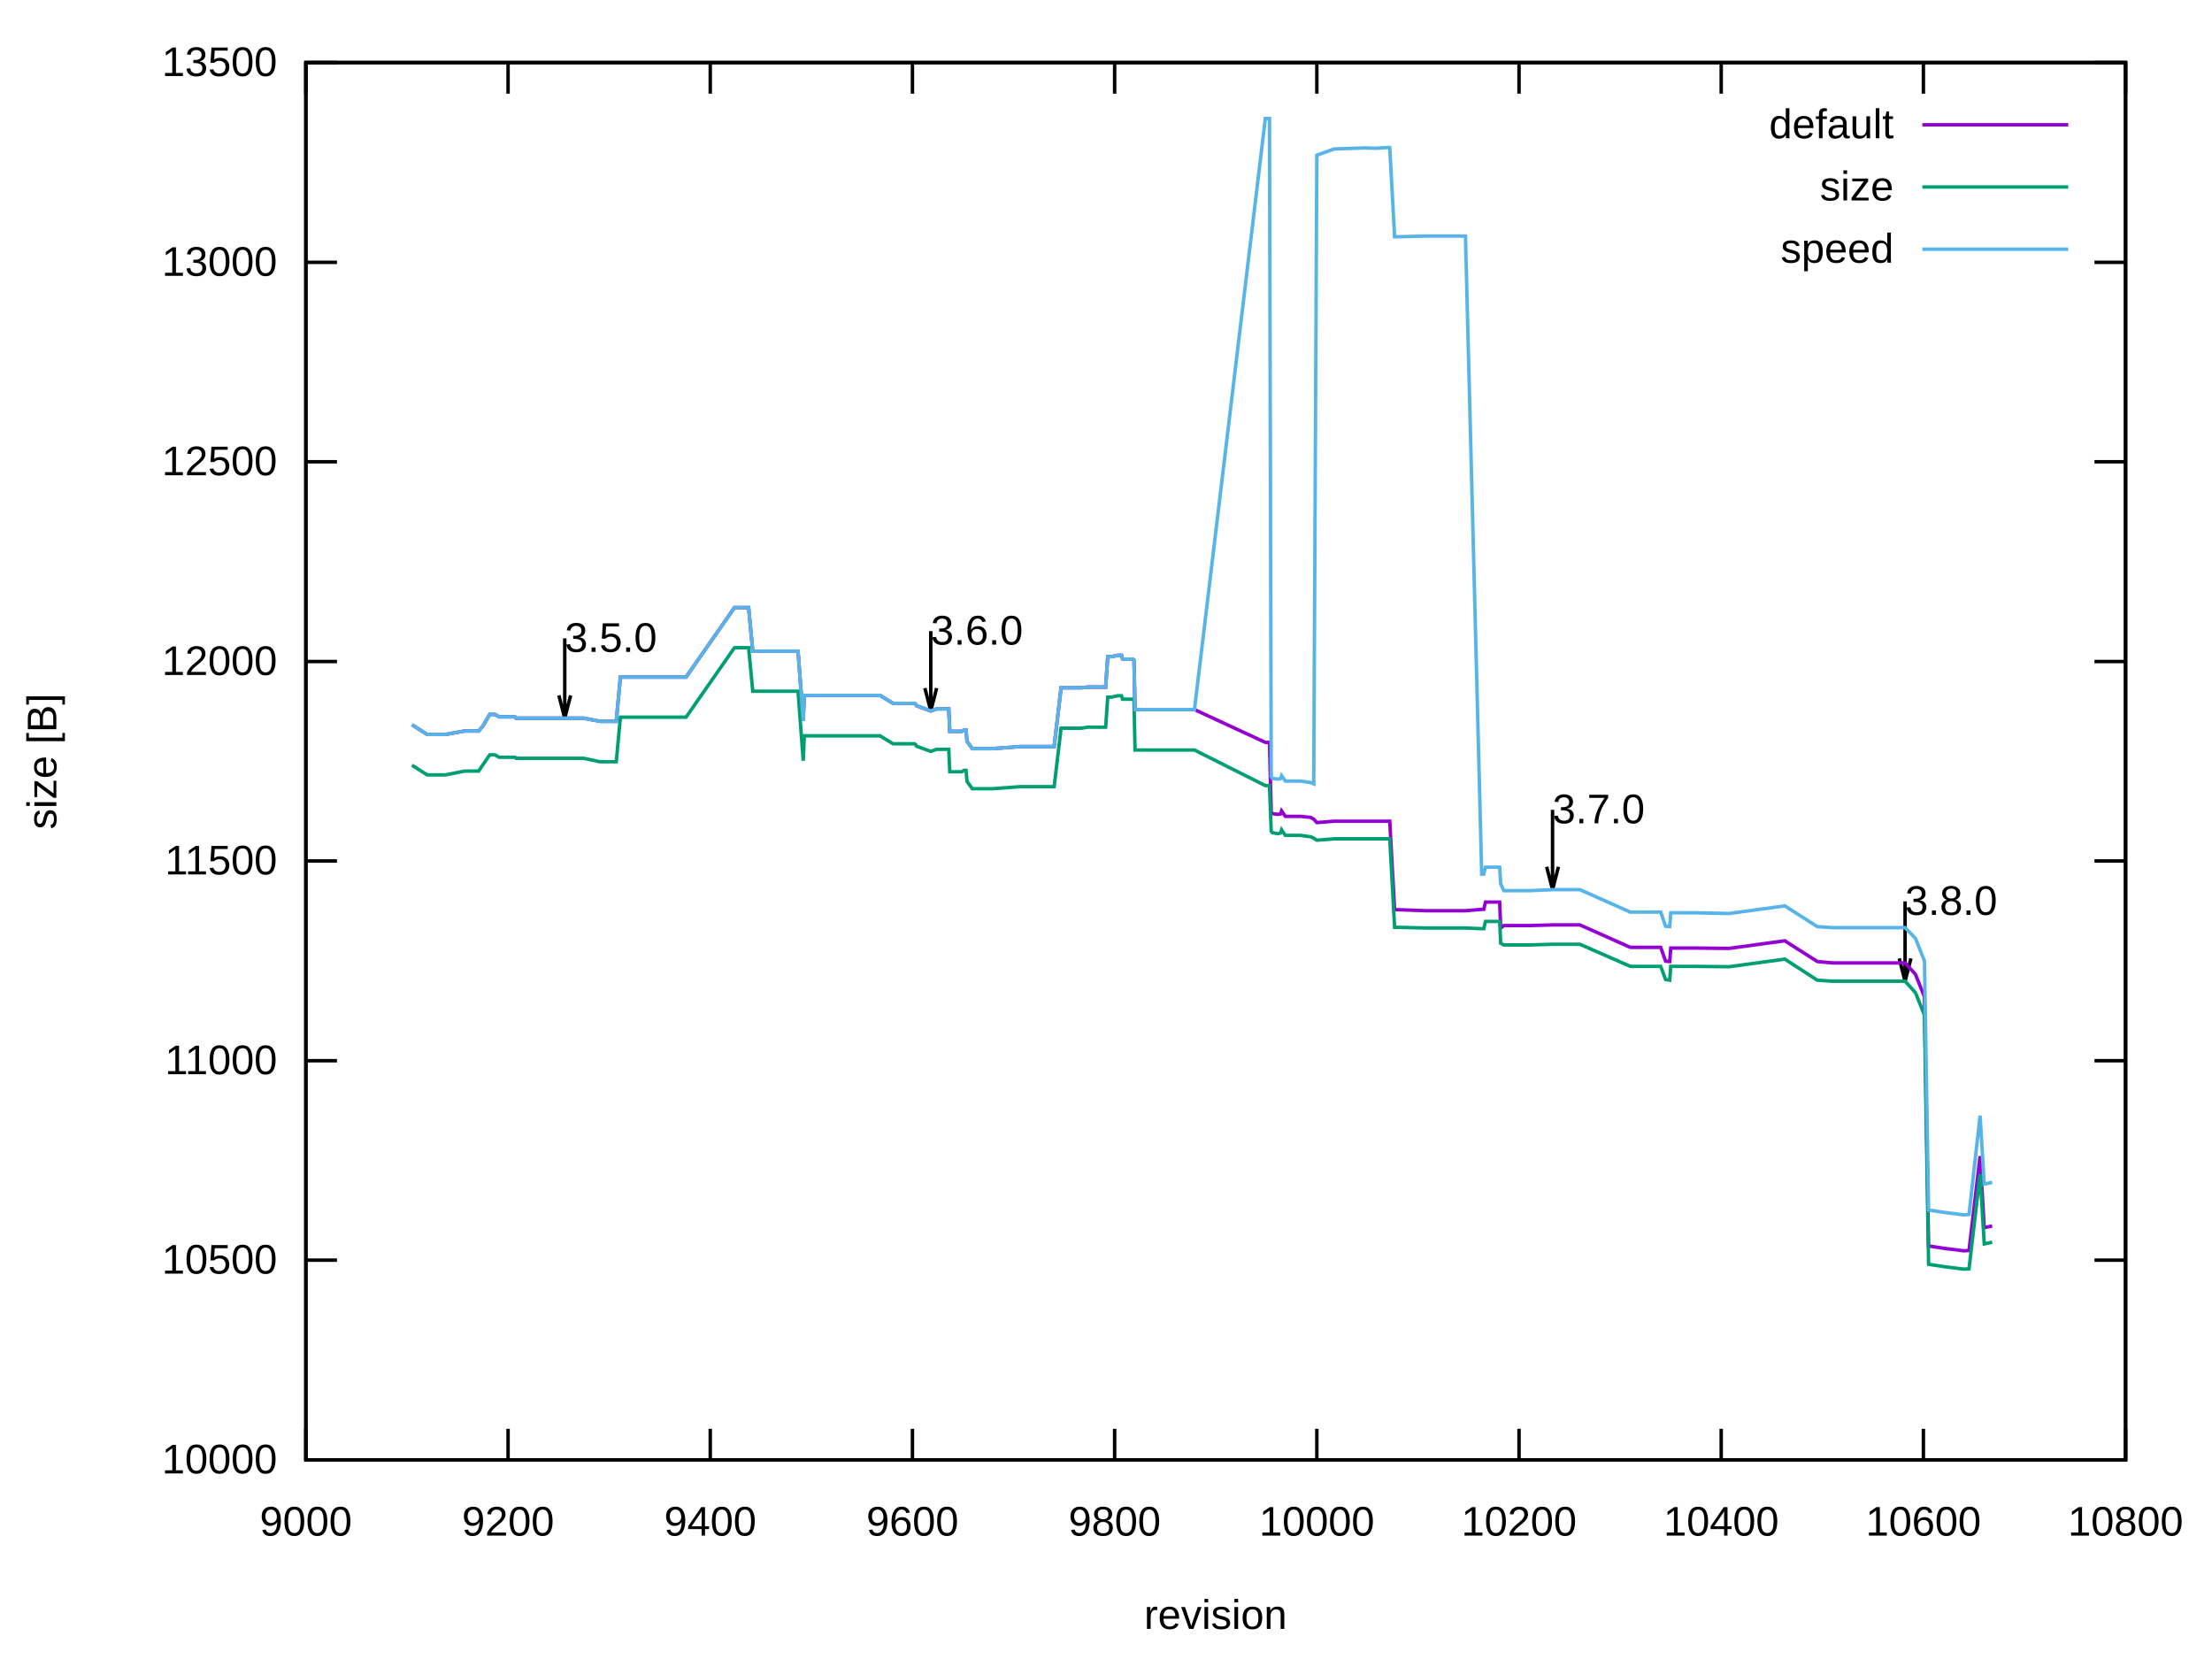
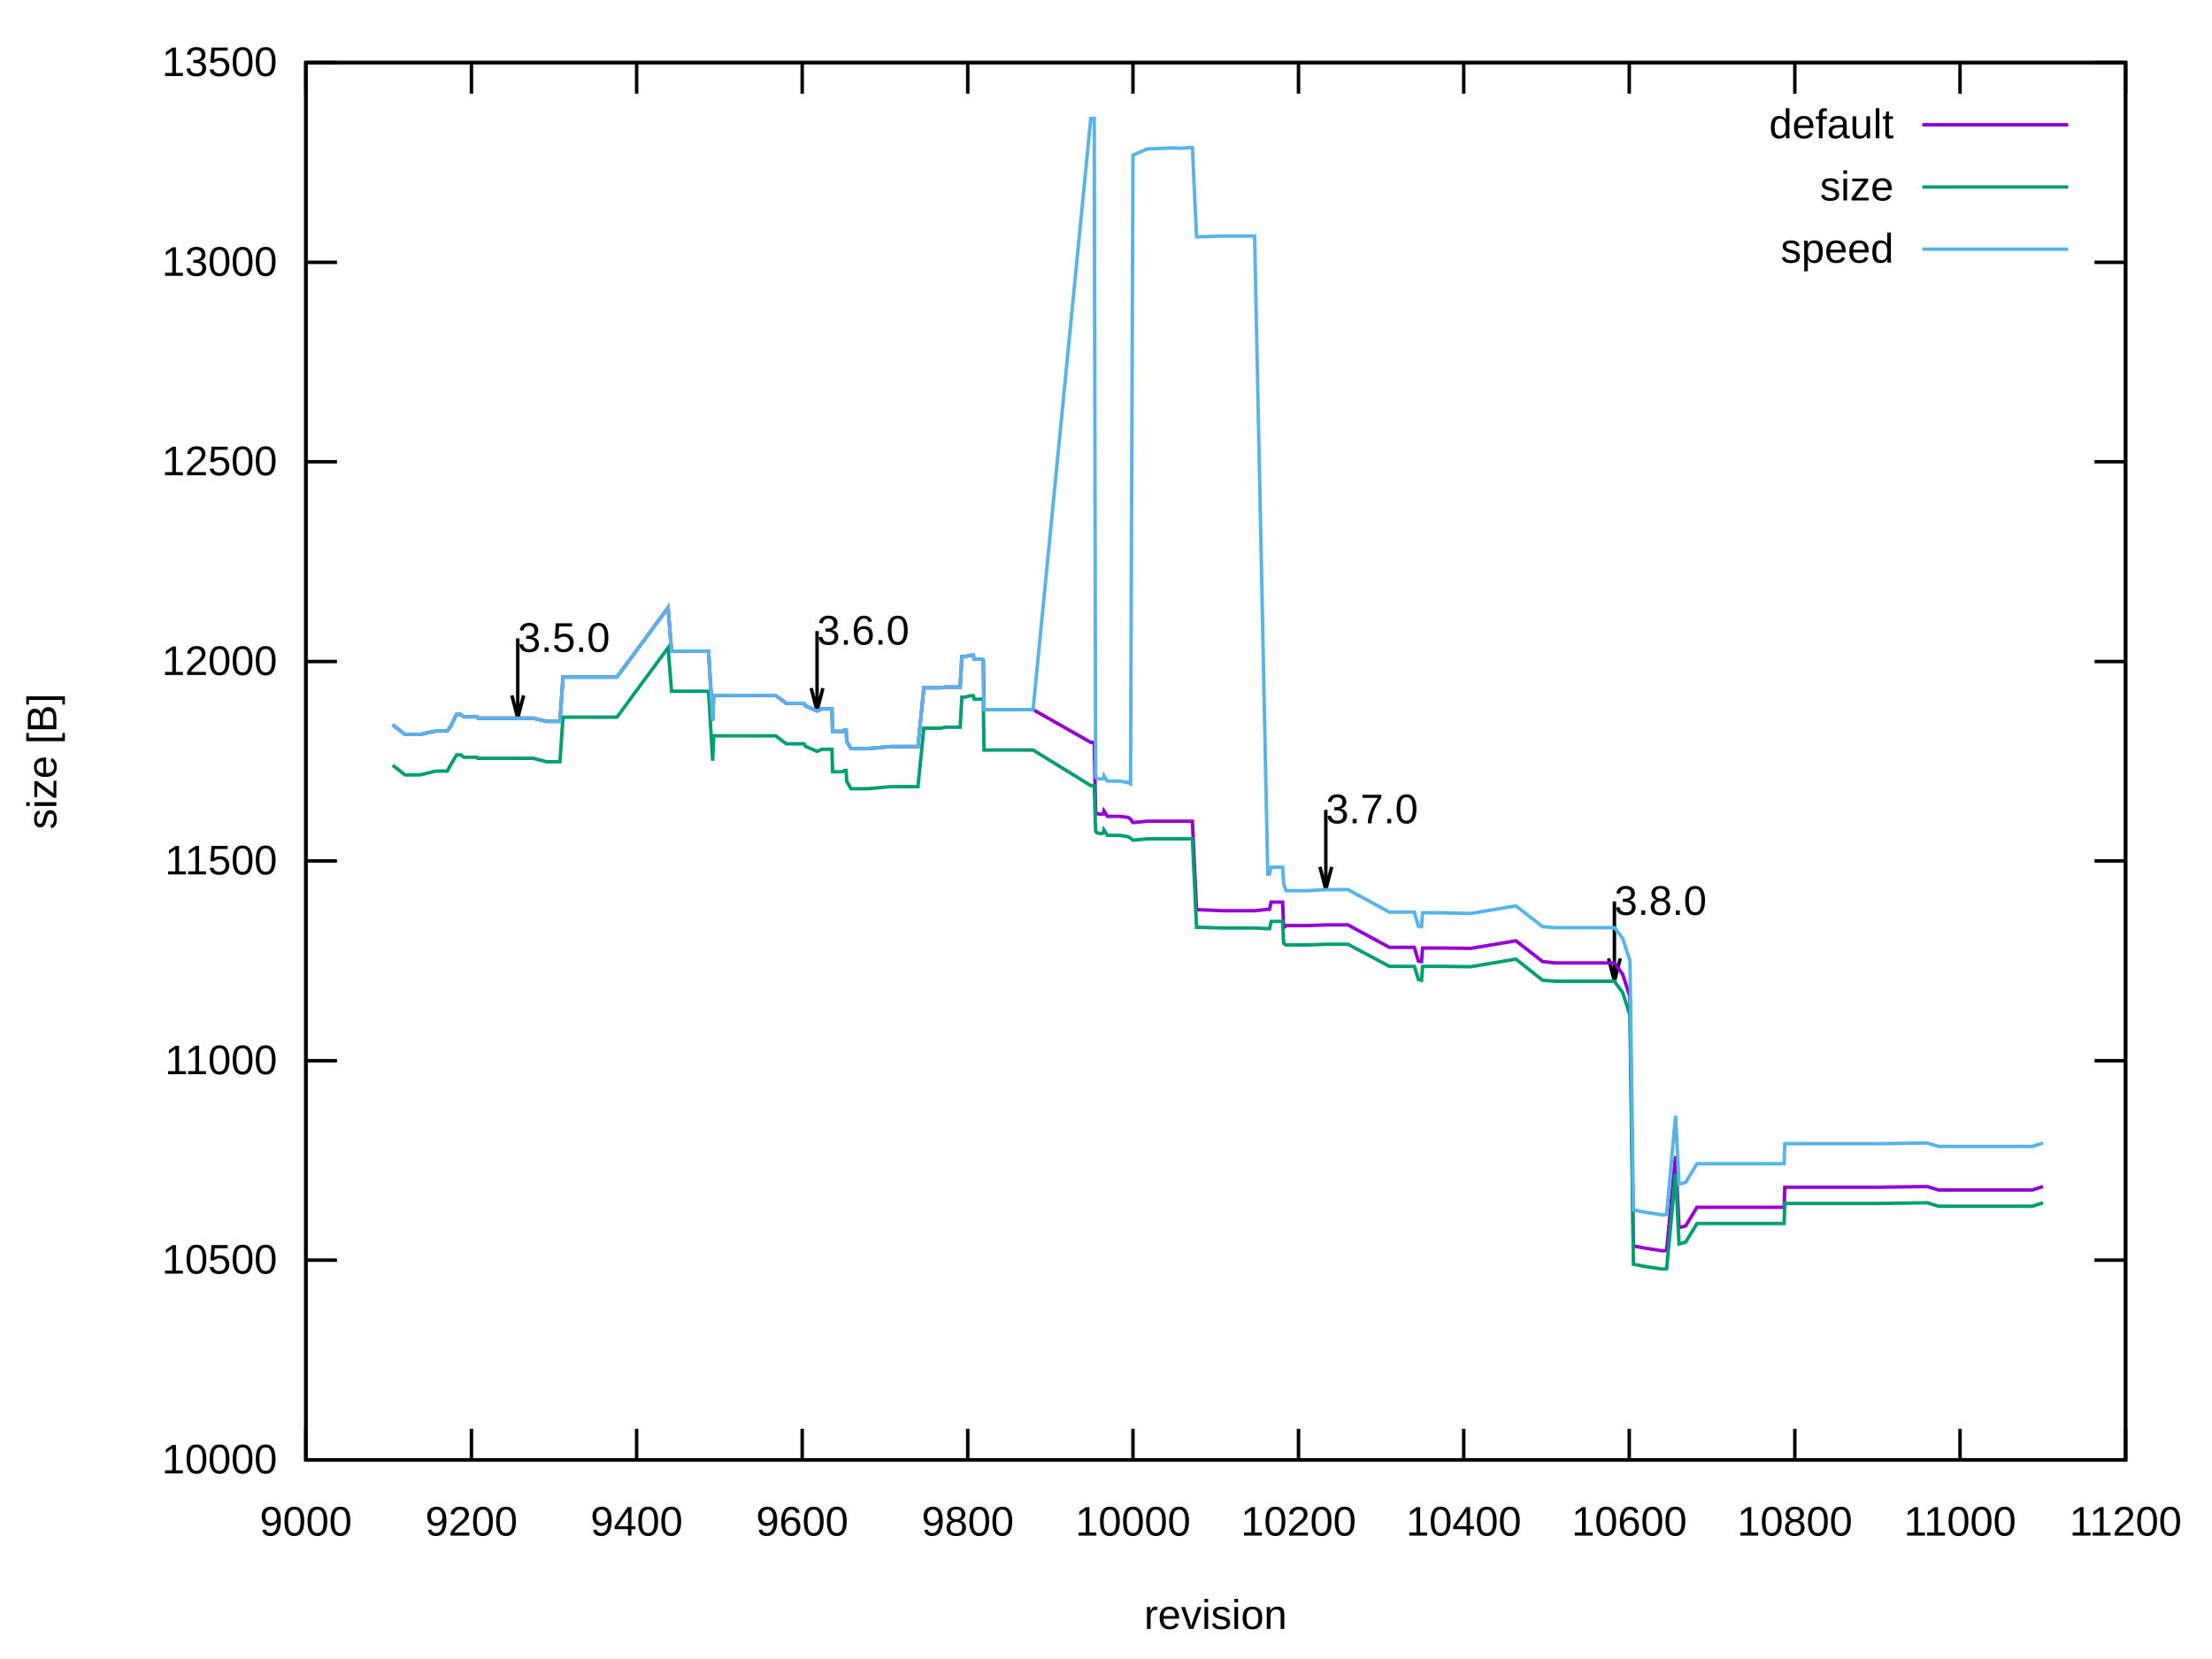
<svg xmlns="http://www.w3.org/2000/svg" xmlns:xlink="http://www.w3.org/1999/xlink" width="640" height="480" viewBox="0 0 640 480">
  <g id="gnuplot_canvas">
    <rect x="0" y="0" width="640" height="480" fill="none" />
    <defs>
      <circle id="gpDot" r="0.5" stroke-width="0.5" stroke="currentColor" />
      <path id="gpPt0" stroke-width="0.222" stroke="currentColor" d="M-1,0 h2 M0,-1 v2" />
      <path id="gpPt1" stroke-width="0.222" stroke="currentColor" d="M-1,-1 L1,1 M1,-1 L-1,1" />
      <path id="gpPt2" stroke-width="0.222" stroke="currentColor" d="M-1,0 L1,0 M0,-1 L0,1 M-1,-1 L1,1 M-1,1 L1,-1" />
      <rect id="gpPt3" stroke-width="0.222" stroke="currentColor" x="-1" y="-1" width="2" height="2" />
      <rect id="gpPt4" stroke-width="0.222" stroke="currentColor" fill="currentColor" x="-1" y="-1" width="2" height="2" />
      <circle id="gpPt5" stroke-width="0.222" stroke="currentColor" cx="0" cy="0" r="1" />
      <use xlink:href="#gpPt5" id="gpPt6" fill="currentColor" stroke="none" />
      <path id="gpPt7" stroke-width="0.222" stroke="currentColor" d="M0,-1.33 L-1.33,0.67 L1.33,0.67 z" />
      <use xlink:href="#gpPt7" id="gpPt8" fill="currentColor" stroke="none" />
      <use xlink:href="#gpPt7" id="gpPt9" stroke="currentColor" transform="rotate(180)" />
      <use xlink:href="#gpPt9" id="gpPt10" fill="currentColor" stroke="none" />
      <use xlink:href="#gpPt3" id="gpPt11" stroke="currentColor" transform="rotate(45)" />
      <use xlink:href="#gpPt11" id="gpPt12" fill="currentColor" stroke="none" />
      <path id="gpPt13" stroke-width="0.222" stroke="currentColor" d="M0,1.330 L1.265,0.411 L0.782,-1.067 L-0.782,-1.076 L-1.265,0.411 z" />
      <use xlink:href="#gpPt13" id="gpPt14" fill="currentColor" stroke="none" />
      <filter id="textbox" filterUnits="objectBoundingBox" x="0" y="0" height="1" width="1">
        <feFlood flood-color="white" flood-opacity="1" result="bgnd" />
        <feComposite in="SourceGraphic" in2="bgnd" operator="atop" />
      </filter>
      <filter id="greybox" filterUnits="objectBoundingBox" x="0" y="0" height="1" width="1">
        <feFlood flood-color="lightgrey" flood-opacity="1" result="grey" />
        <feComposite in="SourceGraphic" in2="grey" operator="atop" />
      </filter>
    </defs>
    <g fill="none" color="white" stroke="currentColor" stroke-width="1.00" stroke-linecap="butt" stroke-linejoin="miter">
</g>
    <g fill="none" color="black" stroke="currentColor" stroke-width="1.00" stroke-linecap="butt" stroke-linejoin="miter">
      <path stroke="black" d="M88.5,422.4 L97.5,422.4 M615.0,422.4 L606.0,422.4  " />
      <g transform="translate(80.2,426.3)" stroke="none" fill="black" font-family="Arial" font-size="12.00" text-anchor="end">
        <text>
          <tspan font-family="Arial"> 10000</tspan>
        </text>
      </g>
    </g>
    <g fill="none" color="black" stroke="currentColor" stroke-width="1.00" stroke-linecap="butt" stroke-linejoin="miter">
      <path stroke="black" d="M88.5,364.6 L97.5,364.6 M615.0,364.6 L606.0,364.6  " />
      <g transform="translate(80.2,368.5)" stroke="none" fill="black" font-family="Arial" font-size="12.00" text-anchor="end">
        <text>
          <tspan font-family="Arial"> 10500</tspan>
        </text>
      </g>
    </g>
    <g fill="none" color="black" stroke="currentColor" stroke-width="1.00" stroke-linecap="butt" stroke-linejoin="miter">
      <path stroke="black" d="M88.5,306.9 L97.5,306.9 M615.0,306.9 L606.0,306.9  " />
      <g transform="translate(80.2,310.8)" stroke="none" fill="black" font-family="Arial" font-size="12.00" text-anchor="end">
        <text>
          <tspan font-family="Arial"> 11000</tspan>
        </text>
      </g>
    </g>
    <g fill="none" color="black" stroke="currentColor" stroke-width="1.00" stroke-linecap="butt" stroke-linejoin="miter">
      <path stroke="black" d="M88.5,249.1 L97.5,249.1 M615.0,249.1 L606.0,249.1  " />
      <g transform="translate(80.2,253.0)" stroke="none" fill="black" font-family="Arial" font-size="12.00" text-anchor="end">
        <text>
          <tspan font-family="Arial"> 11500</tspan>
        </text>
      </g>
    </g>
    <g fill="none" color="black" stroke="currentColor" stroke-width="1.00" stroke-linecap="butt" stroke-linejoin="miter">
      <path stroke="black" d="M88.5,191.4 L97.5,191.4 M615.0,191.4 L606.0,191.4  " />
      <g transform="translate(80.2,195.3)" stroke="none" fill="black" font-family="Arial" font-size="12.00" text-anchor="end">
        <text>
          <tspan font-family="Arial"> 12000</tspan>
        </text>
      </g>
    </g>
    <g fill="none" color="black" stroke="currentColor" stroke-width="1.00" stroke-linecap="butt" stroke-linejoin="miter">
      <path stroke="black" d="M88.5,133.6 L97.5,133.6 M615.0,133.6 L606.0,133.6  " />
      <g transform="translate(80.2,137.5)" stroke="none" fill="black" font-family="Arial" font-size="12.00" text-anchor="end">
        <text>
          <tspan font-family="Arial"> 12500</tspan>
        </text>
      </g>
    </g>
    <g fill="none" color="black" stroke="currentColor" stroke-width="1.00" stroke-linecap="butt" stroke-linejoin="miter">
      <path stroke="black" d="M88.5,75.9 L97.5,75.9 M615.0,75.9 L606.0,75.9  " />
      <g transform="translate(80.2,79.8)" stroke="none" fill="black" font-family="Arial" font-size="12.00" text-anchor="end">
        <text>
          <tspan font-family="Arial"> 13000</tspan>
        </text>
      </g>
    </g>
    <g fill="none" color="black" stroke="currentColor" stroke-width="1.00" stroke-linecap="butt" stroke-linejoin="miter">
      <path stroke="black" d="M88.5,18.1 L97.5,18.1 M615.0,18.1 L606.0,18.1  " />
      <g transform="translate(80.2,22.0)" stroke="none" fill="black" font-family="Arial" font-size="12.00" text-anchor="end">
        <text>
          <tspan font-family="Arial"> 13500</tspan>
        </text>
      </g>
    </g>
    <g fill="none" color="black" stroke="currentColor" stroke-width="1.00" stroke-linecap="butt" stroke-linejoin="miter">
      <path stroke="black" d="M88.5,422.4 L88.5,413.4 M88.5,18.1 L88.5,27.1  " />
      <g transform="translate(88.5,444.3)" stroke="none" fill="black" font-family="Arial" font-size="12.00" text-anchor="middle">
        <text>
          <tspan font-family="Arial"> 9000</tspan>
        </text>
      </g>
    </g>
    <g fill="none" color="black" stroke="currentColor" stroke-width="1.00" stroke-linecap="butt" stroke-linejoin="miter">
-       <path stroke="black" d="M147.0,422.4 L147.0,413.4 M147.0,18.1 L147.0,27.1  " />
-       <g transform="translate(147.0,444.3)" stroke="none" fill="black" font-family="Arial" font-size="12.00" text-anchor="middle">
+       <path stroke="black" d="M136.4,422.4 L136.4,413.4 M136.4,18.1 L136.4,27.1  " />
+       <g transform="translate(136.4,444.3)" stroke="none" fill="black" font-family="Arial" font-size="12.00" text-anchor="middle">
        <text>
          <tspan font-family="Arial"> 9200</tspan>
        </text>
      </g>
    </g>
    <g fill="none" color="black" stroke="currentColor" stroke-width="1.00" stroke-linecap="butt" stroke-linejoin="miter">
-       <path stroke="black" d="M205.5,422.4 L205.5,413.4 M205.5,18.1 L205.5,27.1  " />
-       <g transform="translate(205.5,444.3)" stroke="none" fill="black" font-family="Arial" font-size="12.00" text-anchor="middle">
+       <path stroke="black" d="M184.2,422.4 L184.2,413.4 M184.2,18.1 L184.2,27.1  " />
+       <g transform="translate(184.2,444.3)" stroke="none" fill="black" font-family="Arial" font-size="12.00" text-anchor="middle">
        <text>
          <tspan font-family="Arial"> 9400</tspan>
        </text>
      </g>
    </g>
    <g fill="none" color="black" stroke="currentColor" stroke-width="1.00" stroke-linecap="butt" stroke-linejoin="miter">
-       <path stroke="black" d="M264.0,422.4 L264.0,413.4 M264.0,18.1 L264.0,27.1  " />
-       <g transform="translate(264.0,444.3)" stroke="none" fill="black" font-family="Arial" font-size="12.00" text-anchor="middle">
+       <path stroke="black" d="M232.1,422.4 L232.1,413.4 M232.1,18.1 L232.1,27.1  " />
+       <g transform="translate(232.1,444.3)" stroke="none" fill="black" font-family="Arial" font-size="12.00" text-anchor="middle">
        <text>
          <tspan font-family="Arial"> 9600</tspan>
        </text>
      </g>
    </g>
    <g fill="none" color="black" stroke="currentColor" stroke-width="1.00" stroke-linecap="butt" stroke-linejoin="miter">
-       <path stroke="black" d="M322.5,422.4 L322.5,413.4 M322.5,18.1 L322.5,27.1  " />
-       <g transform="translate(322.5,444.3)" stroke="none" fill="black" font-family="Arial" font-size="12.00" text-anchor="middle">
+       <path stroke="black" d="M280.0,422.4 L280.0,413.4 M280.0,18.1 L280.0,27.1  " />
+       <g transform="translate(280.0,444.3)" stroke="none" fill="black" font-family="Arial" font-size="12.00" text-anchor="middle">
        <text>
          <tspan font-family="Arial"> 9800</tspan>
        </text>
      </g>
    </g>
    <g fill="none" color="black" stroke="currentColor" stroke-width="1.00" stroke-linecap="butt" stroke-linejoin="miter">
-       <path stroke="black" d="M381.0,422.4 L381.0,413.4 M381.0,18.1 L381.0,27.1  " />
-       <g transform="translate(381.0,444.3)" stroke="none" fill="black" font-family="Arial" font-size="12.00" text-anchor="middle">
+       <path stroke="black" d="M327.8,422.4 L327.8,413.4 M327.8,18.1 L327.8,27.1  " />
+       <g transform="translate(327.8,444.3)" stroke="none" fill="black" font-family="Arial" font-size="12.00" text-anchor="middle">
        <text>
          <tspan font-family="Arial"> 10000</tspan>
        </text>
      </g>
    </g>
    <g fill="none" color="black" stroke="currentColor" stroke-width="1.00" stroke-linecap="butt" stroke-linejoin="miter">
-       <path stroke="black" d="M439.5,422.4 L439.5,413.4 M439.5,18.1 L439.5,27.1  " />
-       <g transform="translate(439.5,444.3)" stroke="none" fill="black" font-family="Arial" font-size="12.00" text-anchor="middle">
+       <path stroke="black" d="M375.7,422.4 L375.7,413.4 M375.7,18.1 L375.7,27.1  " />
+       <g transform="translate(375.7,444.3)" stroke="none" fill="black" font-family="Arial" font-size="12.00" text-anchor="middle">
        <text>
          <tspan font-family="Arial"> 10200</tspan>
        </text>
      </g>
    </g>
    <g fill="none" color="black" stroke="currentColor" stroke-width="1.00" stroke-linecap="butt" stroke-linejoin="miter">
-       <path stroke="black" d="M498.0,422.4 L498.0,413.4 M498.0,18.1 L498.0,27.1  " />
-       <g transform="translate(498.0,444.3)" stroke="none" fill="black" font-family="Arial" font-size="12.00" text-anchor="middle">
+       <path stroke="black" d="M423.5,422.4 L423.5,413.4 M423.5,18.1 L423.5,27.1  " />
+       <g transform="translate(423.5,444.3)" stroke="none" fill="black" font-family="Arial" font-size="12.00" text-anchor="middle">
        <text>
          <tspan font-family="Arial"> 10400</tspan>
        </text>
      </g>
    </g>
    <g fill="none" color="black" stroke="currentColor" stroke-width="1.00" stroke-linecap="butt" stroke-linejoin="miter">
-       <path stroke="black" d="M556.5,422.4 L556.5,413.4 M556.5,18.1 L556.5,27.1  " />
-       <g transform="translate(556.5,444.3)" stroke="none" fill="black" font-family="Arial" font-size="12.00" text-anchor="middle">
+       <path stroke="black" d="M471.4,422.4 L471.4,413.4 M471.4,18.1 L471.4,27.1  " />
+       <g transform="translate(471.4,444.3)" stroke="none" fill="black" font-family="Arial" font-size="12.00" text-anchor="middle">
        <text>
          <tspan font-family="Arial"> 10600</tspan>
+         </text>
+       </g>
+     </g>
+     <g fill="none" color="black" stroke="currentColor" stroke-width="1.00" stroke-linecap="butt" stroke-linejoin="miter">
+       <path stroke="black" d="M519.3,422.4 L519.3,413.4 M519.3,18.1 L519.3,27.1  " />
+       <g transform="translate(519.3,444.3)" stroke="none" fill="black" font-family="Arial" font-size="12.00" text-anchor="middle">
+         <text>
+           <tspan font-family="Arial"> 10800</tspan>
+         </text>
+       </g>
+     </g>
+     <g fill="none" color="black" stroke="currentColor" stroke-width="1.00" stroke-linecap="butt" stroke-linejoin="miter">
+       <path stroke="black" d="M567.1,422.4 L567.1,413.4 M567.1,18.1 L567.1,27.1  " />
+       <g transform="translate(567.1,444.3)" stroke="none" fill="black" font-family="Arial" font-size="12.00" text-anchor="middle">
+         <text>
+           <tspan font-family="Arial"> 11000</tspan>
        </text>
      </g>
    </g>
    <g fill="none" color="black" stroke="currentColor" stroke-width="1.00" stroke-linecap="butt" stroke-linejoin="miter">
      <path stroke="black" d="M615.0,422.4 L615.0,413.4 M615.0,18.1 L615.0,27.1  " />
      <g transform="translate(615.0,444.3)" stroke="none" fill="black" font-family="Arial" font-size="12.00" text-anchor="middle">
        <text>
-           <tspan font-family="Arial"> 10800</tspan>
+           <tspan font-family="Arial"> 11200</tspan>
        </text>
      </g>
    </g>
    <g fill="none" color="black" stroke="currentColor" stroke-width="1.00" stroke-linecap="butt" stroke-linejoin="miter">
</g>
    <g fill="none" color="black" stroke="currentColor" stroke-width="1.00" stroke-linecap="butt" stroke-linejoin="miter">
      <path stroke="black" d="M88.5,18.1 L88.5,422.4 L615.0,422.4 L615.0,18.1 L88.5,18.1 Z  " />
-       <g transform="translate(163.4,188.6)" stroke="none" fill="black" font-family="Arial" font-size="12.00" text-anchor="start">
+       <g transform="translate(149.8,188.6)" stroke="none" fill="black" font-family="Arial" font-size="12.00" text-anchor="start">
        <text>
          <tspan font-family="Arial">3.5.0</tspan>
        </text>
      </g>
-       <g transform="translate(269.3,186.5)" stroke="none" fill="black" font-family="Arial" font-size="12.00" text-anchor="start">
+       <g transform="translate(236.4,186.5)" stroke="none" fill="black" font-family="Arial" font-size="12.00" text-anchor="start">
        <text>
          <tspan font-family="Arial">3.6.0</tspan>
        </text>
      </g>
-       <g transform="translate(449.2,238.2)" stroke="none" fill="black" font-family="Arial" font-size="12.00" text-anchor="start">
+       <g transform="translate(383.6,238.2)" stroke="none" fill="black" font-family="Arial" font-size="12.00" text-anchor="start">
        <text>
          <tspan font-family="Arial">3.7.0</tspan>
        </text>
      </g>
-       <g transform="translate(551.2,264.7)" stroke="none" fill="black" font-family="Arial" font-size="12.00" text-anchor="start">
+       <g transform="translate(467.1,264.7)" stroke="none" fill="black" font-family="Arial" font-size="12.00" text-anchor="start">
        <text>
          <tspan font-family="Arial">3.8.0</tspan>
        </text>
      </g>
-       <path stroke="black" d="M161.7,201.2 L163.4,207.8 L165.1,201.2 M163.4,184.7 L163.4,207.8 M267.6,199.1 L269.3,205.7 L271.0,199.1   M269.3,182.6 L269.3,205.7 M447.5,250.8 L449.2,257.4 L450.9,250.8 M449.2,234.3 L449.2,257.4 M549.5,277.3   L551.2,283.9 L552.9,277.3 M551.2,260.8 L551.2,283.9  " />
+       <path stroke="black" d="M148.1,201.2 L149.8,207.8 L151.5,201.2 M149.8,184.7 L149.8,207.8 M234.7,199.1 L236.4,205.7 L238.1,199.1   M236.4,182.6 L236.4,205.7 M381.9,250.8 L383.6,257.4 L385.3,250.8 M383.6,234.3 L383.6,257.4 M465.4,277.3   L467.1,283.9 L468.8,277.3 M467.1,260.8 L467.1,283.9  " />
    </g>
    <g fill="none" color="black" stroke="currentColor" stroke-width="1.00" stroke-linecap="butt" stroke-linejoin="miter">
      <g transform="translate(16.3,220.3) rotate(270)" stroke="none" fill="black" font-family="Arial" font-size="12.00" text-anchor="middle">
        <text>
          <tspan font-family="Arial">size [B]</tspan>
        </text>
      </g>
    </g>
    <g fill="none" color="black" stroke="currentColor" stroke-width="1.00" stroke-linecap="butt" stroke-linejoin="miter">
      <g transform="translate(351.7,471.3)" stroke="none" fill="black" font-family="Arial" font-size="12.00" text-anchor="middle">
        <text>
          <tspan font-family="Arial">revision</tspan>
        </text>
      </g>
    </g>
    <g fill="none" color="black" stroke="currentColor" stroke-width="1.00" stroke-linecap="butt" stroke-linejoin="miter">
</g>
    <g id="gnuplot_plot_1">
      <g fill="none" color="black" stroke="currentColor" stroke-width="1.00" stroke-linecap="butt" stroke-linejoin="miter">
        <g transform="translate(547.9,40.0)" stroke="none" fill="black" font-family="Arial" font-size="12.00" text-anchor="end">
          <text>
            <tspan font-family="Arial">default</tspan>
          </text>
        </g>
      </g>
      <g fill="none" color="black" stroke="currentColor" stroke-width="1.00" stroke-linecap="butt" stroke-linejoin="miter">
-         <path stroke="rgb(148,   0, 211)" d="M556.2,36.1 L598.4,36.1 M119.2,209.7 L123.6,212.5 L124.8,212.5 L125.6,212.5 L128.9,212.5 L134.4,211.5   L138.5,211.5 L139.7,210.1 L141.7,206.7 L143.2,206.7 L144.4,207.4 L145.0,207.4 L149.0,207.4 L149.3,207.8   L152.3,207.8 L156.7,207.8 L163.4,207.8 L168.9,207.8 L173.6,208.7 L178.3,208.7 L179.5,195.9 L181.8,195.9   L192.0,195.9 L198.5,195.9 L212.5,175.8 L216.6,175.8 L217.8,188.4 L218.7,188.4 L220.7,188.4 L223.3,188.4   L228.3,188.4 L230.9,188.4 L232.4,208.5 L232.7,201.2 L234.2,201.2 L240.9,201.2 L246.5,201.2 L249.4,201.2   L254.6,201.2 L258.4,203.5 L260.8,203.5 L262.8,203.5 L264.3,203.5 L264.6,203.5 L264.9,203.7 L265.2,204.2   L269.3,205.7 L271.0,205.1 L273.4,205.1 L274.2,205.1 L274.5,205.1 L274.8,211.6 L275.1,211.6 L275.7,211.6   L277.2,211.6 L277.5,211.6 L278.3,211.6 L278.9,211.2 L279.5,211.2 L279.8,214.5 L281.3,216.6 L282.1,216.6   L282.7,216.6 L283.0,216.6 L283.3,216.6 L287.1,216.6 L295.3,216.0 L302.0,216.0 L305.0,216.0 L307.0,199.0   L308.2,199.0 L311.1,199.0 L312.0,199.0 L312.3,199.0 L312.6,199.0 L312.8,199.0 L314.6,198.8 L317.8,198.8   L319.6,198.8 L319.9,198.8 L320.5,190.0 L321.6,190.0 L323.4,189.6 L324.5,189.6 L324.8,190.7 L326.9,190.7   L327.8,190.7 L328.1,191.0 L328.4,205.3 L331.3,205.3 L331.9,205.3 L333.0,205.3 L345.6,205.3 L366.1,214.8   L367.3,214.8 L367.8,234.9 L368.1,235.4 L369.6,235.6 L369.9,235.6 L370.5,235.5 L370.8,234.6 L371.9,236.2   L374.0,236.2 L376.3,236.2 L379.2,236.5 L380.1,237.0 L381.0,238.0 L386.0,237.6 L395.0,237.6 L398.0,237.6   L401.2,237.6 L402.1,237.6 L403.5,263.2 L404.4,263.2 L412.6,263.5 L417.3,263.5 L424.0,263.5 L428.7,263.1   L429.3,263.1 L429.8,261.0 L431.9,261.0 L433.9,261.0 L434.2,268.5 L435.1,267.8 L437.2,267.8 L442.1,267.8   L442.7,267.8 L449.2,267.6 L450.3,267.6 L451.2,267.6 L457.1,267.6 L471.7,274.1 L472.8,274.1 L480.5,274.1   L481.9,278.1 L483.1,278.2 L483.4,274.3 L488.1,274.3 L488.3,274.3 L490.4,274.3 L500.3,274.4 L516.4,272.2   L525.8,278.2 L530.2,278.6 L539.0,278.6 L544.2,278.6 L551.2,278.6 L554.2,281.9 L556.8,288.4 L558.0,360.5   L562.6,361.2 L568.2,361.9 L569.7,361.8 L572.9,334.5 L574.1,355.2 L576.4,354.7  " />
+         <path stroke="rgb(148,   0, 211)" d="M556.2,36.1 L598.4,36.1 M113.6,209.7 L117.2,212.5 L118.2,212.5 L118.9,212.5 L121.5,212.5 L126.1,211.5   L129.4,211.5 L130.4,210.1 L132.1,206.7 L133.3,206.7 L134.2,207.4 L134.7,207.4 L138.0,207.4 L138.3,207.8   L140.7,207.8 L144.3,207.8 L149.8,207.8 L154.3,207.8 L158.1,208.7 L162.0,208.7 L162.9,195.9 L164.8,195.9   L173.2,195.9 L178.5,195.9 L193.3,175.8 L194.3,188.4 L195.0,188.4 L196.7,188.4 L198.8,188.4 L202.9,188.4   L205.0,188.4 L206.2,208.5 L206.5,201.2 L207.7,201.2 L213.2,201.2 L217.7,201.2 L220.1,201.2 L224.4,201.2   L227.5,203.5 L229.5,203.5 L231.1,203.5 L232.3,203.5 L232.6,203.5 L232.8,203.7 L233.0,204.2 L236.4,205.7   L237.8,205.1 L239.7,205.1 L240.5,205.1 L240.7,205.1 L240.9,211.6 L241.2,211.6 L241.7,211.6 L242.9,211.6   L243.1,211.6 L243.8,211.6 L244.3,211.2 L244.8,211.2 L245.0,214.5 L246.2,216.6 L246.9,216.6 L247.4,216.6   L247.6,216.6 L247.9,216.6 L251.0,216.6 L257.7,216.0 L263.2,216.0 L265.6,216.0 L267.3,199.0 L268.2,199.0   L270.6,199.0 L271.3,199.0 L271.6,199.0 L271.8,199.0 L272.1,199.0 L273.5,198.8 L276.1,198.8 L277.6,198.8   L277.8,198.8 L278.3,190.0 L279.2,190.0 L280.7,189.6 L281.6,189.6 L281.9,190.7 L283.5,190.7 L284.3,190.7   L284.5,191.0 L284.7,205.3 L287.1,205.3 L287.6,205.3 L288.6,205.3 L298.9,205.3 L315.6,214.8 L316.6,214.8   L317.0,234.9 L317.3,235.4 L318.5,235.6 L318.7,235.6 L319.2,235.5 L319.4,234.6 L320.4,236.2 L322.1,236.2   L324.0,236.2 L326.4,236.5 L327.1,237.0 L327.8,238.0 L331.9,237.6 L339.3,237.6 L341.7,237.6 L344.3,237.6   L345.0,237.6 L346.2,263.2 L347.0,263.2 L353.7,263.5 L357.5,263.5 L363.0,263.5 L366.8,263.1 L367.3,263.1   L367.8,261.0 L369.5,261.0 L371.1,261.0 L371.4,268.5 L372.1,267.8 L373.8,267.8 L377.8,267.8 L378.3,267.8   L383.6,267.6 L384.5,267.6 L385.3,267.6 L390.0,267.6 L402.0,274.1 L403.0,274.1 L409.2,274.1 L410.4,278.1   L411.3,278.2 L411.6,274.3 L415.4,274.3 L415.6,274.3 L417.3,274.3 L425.5,274.4 L438.6,272.2 L446.3,278.2   L449.9,278.6 L457.1,278.6 L461.4,278.6 L467.1,278.6 L469.5,281.9 L471.6,288.4 L472.6,360.5 L476.4,361.2   L481.0,361.9 L482.2,361.8 L484.8,334.5 L485.8,355.2 L487.7,354.7 L491.0,349.3 L513.3,349.3 L515.0,349.3   L515.9,349.3 L516.2,349.3 L516.4,343.5 L516.9,343.5 L519.3,343.5 L543.2,343.5 L557.6,343.3 L560.9,344.3   L588.0,344.3 L591.1,343.3  " />
      </g>
    </g>
    <g id="gnuplot_plot_2">
      <g fill="none" color="black" stroke="currentColor" stroke-width="1.00" stroke-linecap="butt" stroke-linejoin="miter">
        <g transform="translate(547.9,58.0)" stroke="none" fill="black" font-family="Arial" font-size="12.00" text-anchor="end">
          <text>
            <tspan font-family="Arial">size</tspan>
          </text>
        </g>
      </g>
      <g fill="none" color="black" stroke="currentColor" stroke-width="1.00" stroke-linecap="butt" stroke-linejoin="miter">
-         <path stroke="rgb(  0, 158, 115)" d="M556.2,54.1 L598.4,54.1 M119.2,221.4 L123.6,224.2 L124.8,224.2 L125.6,224.2 L128.9,224.2 L134.4,223.1   L138.5,223.1 L139.7,221.3 L141.7,218.4 L143.2,218.4 L144.4,219.1 L145.0,219.1 L149.0,219.1 L149.3,219.4   L152.3,219.4 L156.7,219.4 L163.4,219.4 L168.9,219.4 L173.6,220.4 L178.3,220.4 L179.5,207.5 L181.8,207.5   L192.0,207.5 L198.5,207.5 L212.5,187.4 L216.6,187.4 L217.8,200.0 L218.7,200.0 L220.7,200.0 L223.3,200.0   L228.3,200.0 L230.9,200.0 L232.4,220.1 L232.7,212.9 L234.2,212.9 L240.9,212.9 L246.5,212.9 L249.4,212.9   L254.6,212.9 L258.4,215.2 L260.8,215.2 L262.8,215.2 L264.3,215.2 L264.6,215.2 L264.9,215.4 L265.2,215.9   L269.3,217.4 L271.0,216.8 L273.4,216.8 L274.2,216.8 L274.5,216.8 L274.8,223.3 L275.1,223.3 L275.7,223.3   L277.2,223.3 L277.5,223.3 L278.3,223.3 L278.9,222.9 L279.5,222.9 L279.8,226.1 L281.3,228.2 L282.1,228.2   L282.7,228.2 L283.0,228.2 L283.3,228.2 L287.1,228.2 L295.3,227.6 L302.0,227.6 L305.0,227.6 L307.0,210.7   L308.2,210.7 L311.1,210.7 L312.0,210.7 L312.3,210.7 L312.6,210.7 L312.8,210.7 L314.6,210.4 L317.8,210.4   L319.6,210.4 L319.9,210.4 L320.5,201.7 L321.6,201.7 L323.4,201.3 L324.5,201.3 L324.8,202.3 L326.9,202.3   L327.8,202.3 L328.1,202.7 L328.4,217.0 L331.3,217.0 L331.9,217.0 L333.0,217.0 L345.6,217.0 L366.1,227.3   L367.3,227.3 L367.8,240.5 L368.1,240.9 L369.6,241.2 L369.9,241.2 L370.5,241.0 L370.8,240.1 L371.9,241.7   L374.0,241.7 L376.3,241.7 L379.2,242.1 L380.1,242.5 L381.0,243.1 L386.0,242.7 L395.0,242.7 L398.0,242.7   L401.2,242.7 L402.1,242.7 L403.5,268.3 L404.4,268.3 L412.6,268.5 L417.3,268.5 L424.0,268.5 L428.7,268.7   L429.3,268.7 L429.8,266.6 L431.9,266.6 L433.9,266.6 L434.2,272.9 L435.1,273.4 L437.2,273.4 L442.1,273.4   L442.7,273.4 L449.2,273.2 L450.3,273.2 L451.2,273.2 L457.1,273.2 L471.7,279.6 L472.8,279.6 L480.5,279.6   L481.9,283.4 L483.1,283.6 L483.4,279.6 L488.1,279.6 L488.3,279.6 L490.4,279.6 L500.3,279.7 L516.4,277.5   L525.8,283.6 L530.2,283.9 L539.0,283.9 L544.2,283.9 L551.2,283.9 L554.2,287.2 L556.8,293.7 L558.0,365.8   L562.6,366.5 L568.2,367.2 L569.7,367.1 L572.9,339.7 L574.1,359.9 L576.4,359.4  " />
+         <path stroke="rgb(  0, 158, 115)" d="M556.2,54.1 L598.4,54.1 M113.6,221.4 L117.2,224.2 L118.2,224.2 L118.9,224.2 L121.5,224.2 L126.1,223.1   L129.4,223.1 L130.4,221.3 L132.1,218.4 L133.3,218.4 L134.2,219.1 L134.7,219.1 L138.0,219.1 L138.3,219.4   L140.7,219.4 L144.3,219.4 L149.8,219.4 L154.3,219.4 L158.1,220.4 L162.0,220.4 L162.9,207.5 L164.8,207.5   L173.2,207.5 L178.5,207.5 L193.3,187.4 L194.3,200.0 L195.0,200.0 L196.7,200.0 L198.8,200.0 L202.9,200.0   L205.0,200.0 L206.2,220.1 L206.5,212.9 L207.7,212.9 L213.2,212.9 L217.7,212.9 L220.1,212.9 L224.4,212.9   L227.5,215.2 L229.5,215.2 L231.1,215.2 L232.3,215.2 L232.6,215.2 L232.8,215.4 L233.0,215.9 L236.4,217.4   L237.8,216.8 L239.7,216.8 L240.5,216.8 L240.7,216.8 L240.9,223.3 L241.2,223.3 L241.7,223.3 L242.9,223.3   L243.1,223.3 L243.8,223.3 L244.3,222.9 L244.8,222.9 L245.0,226.1 L246.2,228.2 L246.9,228.2 L247.4,228.2   L247.6,228.2 L247.9,228.2 L251.0,228.2 L257.7,227.6 L263.2,227.6 L265.6,227.6 L267.3,210.7 L268.2,210.7   L270.6,210.7 L271.3,210.7 L271.6,210.7 L271.8,210.7 L272.1,210.7 L273.5,210.4 L276.1,210.4 L277.6,210.4   L277.8,210.4 L278.3,201.7 L279.2,201.7 L280.7,201.3 L281.6,201.3 L281.9,202.3 L283.5,202.3 L284.3,202.3   L284.5,202.7 L284.7,217.0 L287.1,217.0 L287.6,217.0 L288.6,217.0 L298.9,217.0 L315.6,227.3 L316.6,227.3   L317.0,240.5 L317.3,240.9 L318.5,241.2 L318.7,241.2 L319.2,241.0 L319.4,240.1 L320.4,241.7 L322.1,241.7   L324.0,241.7 L326.4,242.1 L327.1,242.5 L327.8,243.1 L331.9,242.7 L339.3,242.7 L341.7,242.7 L344.3,242.7   L345.0,242.7 L346.2,268.3 L347.0,268.3 L353.7,268.5 L357.5,268.5 L363.0,268.5 L366.8,268.7 L367.3,268.7   L367.8,266.6 L369.5,266.6 L371.1,266.6 L371.4,272.9 L372.1,273.4 L373.8,273.4 L377.8,273.4 L378.3,273.4   L383.6,273.2 L384.5,273.2 L385.3,273.2 L390.0,273.2 L402.0,279.6 L403.0,279.6 L409.2,279.6 L410.4,283.4   L411.3,283.6 L411.6,279.6 L415.4,279.6 L415.6,279.6 L417.3,279.6 L425.5,279.7 L438.6,277.5 L446.3,283.6   L449.9,283.9 L457.1,283.9 L461.4,283.9 L467.1,283.9 L469.5,287.2 L471.6,293.7 L472.6,365.8 L476.4,366.5   L481.0,367.2 L482.2,367.1 L484.8,339.7 L485.8,359.9 L487.7,359.4 L491.0,354.0 L513.3,354.0 L515.0,354.0   L515.9,354.0 L516.2,354.0 L516.4,348.2 L516.9,348.2 L519.3,348.2 L543.2,348.2 L557.6,348.0 L560.9,349.0   L588.0,349.0 L591.1,348.0  " />
      </g>
    </g>
    <g id="gnuplot_plot_3">
      <g fill="none" color="black" stroke="currentColor" stroke-width="1.00" stroke-linecap="butt" stroke-linejoin="miter">
        <g transform="translate(547.9,76.0)" stroke="none" fill="black" font-family="Arial" font-size="12.00" text-anchor="end">
          <text>
            <tspan font-family="Arial">speed</tspan>
          </text>
        </g>
      </g>
      <g fill="none" color="black" stroke="currentColor" stroke-width="1.00" stroke-linecap="butt" stroke-linejoin="miter">
-         <path stroke="rgb( 86, 180, 233)" d="M556.2,72.1 L598.4,72.1 M119.2,209.7 L123.6,212.5 L124.8,212.5 L125.6,212.5 L128.9,212.5 L134.4,211.5   L138.5,211.5 L139.7,210.1 L141.7,206.7 L143.2,206.7 L144.4,207.4 L145.0,207.4 L149.0,207.4 L149.3,207.8   L152.3,207.8 L156.7,207.8 L163.4,207.8 L168.9,207.8 L173.6,208.7 L178.3,208.7 L179.5,195.9 L181.8,195.9   L192.0,195.9 L198.5,195.9 L212.5,175.8 L216.6,175.8 L217.8,188.4 L218.7,188.4 L220.7,188.4 L223.3,188.4   L228.3,188.4 L230.9,188.4 L232.4,208.5 L232.7,201.2 L234.2,201.2 L240.9,201.2 L246.5,201.2 L249.4,201.2   L254.6,201.2 L258.4,203.5 L260.8,203.5 L262.8,203.5 L264.3,203.5 L264.6,203.5 L264.9,203.7 L265.2,204.2   L269.3,205.7 L271.0,205.1 L273.4,205.1 L274.2,205.1 L274.5,205.1 L274.8,211.6 L275.1,211.6 L275.7,211.6   L277.2,211.6 L277.5,211.6 L278.3,211.6 L278.9,211.2 L279.5,211.2 L279.8,214.5 L281.3,216.6 L282.1,216.6   L282.7,216.6 L283.0,216.6 L283.3,216.6 L287.1,216.6 L295.3,216.0 L302.0,216.0 L305.0,216.0 L307.0,199.0   L308.2,199.0 L311.1,199.0 L312.0,199.0 L312.3,199.0 L312.6,199.0 L312.8,199.0 L314.6,198.8 L317.8,198.8   L319.6,198.8 L319.9,198.8 L320.5,190.0 L321.6,190.0 L323.4,189.6 L324.5,189.6 L324.8,190.7 L326.9,190.7   L327.8,190.7 L328.1,191.0 L328.4,205.3 L331.3,205.3 L331.9,205.3 L333.0,205.3 L345.6,205.3 L366.1,34.3   L367.3,34.3 L367.8,224.8 L368.1,225.2 L369.6,225.4 L369.9,225.4 L370.5,225.3 L370.8,224.4 L371.9,226.0   L374.0,226.0 L376.3,226.0 L379.2,226.4 L380.1,226.8 L381.0,44.9 L386.0,43.1 L395.0,42.8 L398.0,42.9   L401.2,42.7 L402.1,42.7 L403.5,68.5 L404.4,68.5 L412.6,68.3 L417.3,68.3 L424.0,68.3 L428.7,252.9   L429.3,252.9 L429.8,250.9 L431.9,250.9 L433.9,250.9 L434.2,255.7 L435.1,257.7 L437.2,257.7 L442.1,257.7   L442.7,257.7 L449.2,257.4 L450.3,257.4 L451.2,257.4 L457.1,257.4 L471.7,263.9 L472.8,263.9 L480.5,263.9   L481.9,268.0 L483.1,268.1 L483.4,264.1 L488.1,264.1 L488.3,264.1 L490.4,264.1 L500.3,264.3 L516.4,262.1   L525.8,268.1 L530.2,268.4 L539.0,268.4 L544.2,268.4 L551.2,268.4 L554.2,271.5 L556.8,278.0 L558.0,350.1   L562.6,350.8 L568.2,351.5 L569.7,351.4 L572.9,322.8 L574.1,342.6 L576.4,342.1  " />
+         <path stroke="rgb( 86, 180, 233)" d="M556.2,72.1 L598.4,72.1 M113.6,209.7 L117.2,212.5 L118.2,212.5 L118.9,212.5 L121.5,212.5 L126.1,211.5   L129.4,211.5 L130.4,210.1 L132.1,206.7 L133.3,206.7 L134.2,207.4 L134.7,207.4 L138.0,207.4 L138.3,207.8   L140.7,207.8 L144.3,207.8 L149.8,207.8 L154.3,207.8 L158.1,208.7 L162.0,208.7 L162.9,195.9 L164.8,195.9   L173.2,195.9 L178.5,195.9 L193.3,175.8 L194.3,188.4 L195.0,188.4 L196.7,188.4 L198.8,188.4 L202.9,188.4   L205.0,188.4 L206.2,208.5 L206.5,201.2 L207.7,201.2 L213.2,201.2 L217.7,201.2 L220.1,201.2 L224.4,201.2   L227.5,203.5 L229.5,203.5 L231.1,203.5 L232.3,203.5 L232.6,203.5 L232.8,203.7 L233.0,204.2 L236.4,205.7   L237.8,205.1 L239.7,205.1 L240.5,205.1 L240.7,205.1 L240.9,211.6 L241.2,211.6 L241.7,211.6 L242.9,211.6   L243.1,211.6 L243.8,211.6 L244.3,211.2 L244.8,211.2 L245.0,214.5 L246.2,216.6 L246.9,216.6 L247.4,216.6   L247.6,216.6 L247.9,216.6 L251.0,216.6 L257.7,216.0 L263.2,216.0 L265.6,216.0 L267.3,199.0 L268.2,199.0   L270.6,199.0 L271.3,199.0 L271.6,199.0 L271.8,199.0 L272.1,199.0 L273.5,198.8 L276.1,198.8 L277.6,198.8   L277.8,198.8 L278.3,190.0 L279.2,190.0 L280.7,189.6 L281.6,189.6 L281.9,190.7 L283.5,190.7 L284.3,190.7   L284.5,191.0 L284.7,205.3 L287.1,205.3 L287.6,205.3 L288.6,205.3 L298.9,205.3 L315.6,34.3 L316.6,34.3   L317.0,224.8 L317.3,225.2 L318.5,225.4 L318.7,225.4 L319.2,225.3 L319.4,224.4 L320.4,226.0 L322.1,226.0   L324.0,226.0 L326.4,226.4 L327.1,226.8 L327.8,44.9 L331.9,43.1 L339.3,42.8 L341.7,42.9 L344.3,42.7   L345.0,42.7 L346.2,68.5 L347.0,68.5 L353.7,68.3 L357.5,68.3 L363.0,68.3 L366.8,252.9 L367.3,252.9   L367.8,250.9 L369.5,250.9 L371.1,250.9 L371.4,255.7 L372.1,257.7 L373.8,257.7 L377.8,257.7 L378.3,257.7   L383.6,257.4 L384.5,257.4 L385.3,257.4 L390.0,257.4 L402.0,263.9 L403.0,263.9 L409.2,263.9 L410.4,268.0   L411.3,268.1 L411.6,264.1 L415.4,264.1 L415.6,264.1 L417.3,264.1 L425.5,264.3 L438.6,262.1 L446.3,268.1   L449.9,268.4 L457.1,268.4 L461.4,268.4 L467.1,268.4 L469.5,271.5 L471.6,278.0 L472.6,350.1 L476.4,350.8   L481.0,351.5 L482.2,351.4 L484.8,322.8 L485.8,342.6 L487.7,342.1 L491.0,336.7 L513.3,336.7 L515.0,336.7   L515.9,336.7 L516.2,336.7 L516.4,330.9 L516.9,330.9 L519.3,330.9 L543.2,330.9 L557.6,330.7 L560.9,331.7   L588.0,331.7 L591.1,330.7  " />
      </g>
    </g>
    <g fill="none" color="white" stroke="rgb( 86, 180, 233)" stroke-width="2.00" stroke-linecap="butt" stroke-linejoin="miter">
</g>
    <g fill="none" color="black" stroke="currentColor" stroke-width="2.00" stroke-linecap="butt" stroke-linejoin="miter">
</g>
    <g fill="none" color="black" stroke="black" stroke-width="1.00" stroke-linecap="butt" stroke-linejoin="miter">
</g>
    <g fill="none" color="black" stroke="currentColor" stroke-width="1.00" stroke-linecap="butt" stroke-linejoin="miter">
      <path stroke="black" d="M88.5,18.1 L88.5,422.4 L615.0,422.4 L615.0,18.1 L88.5,18.1 Z  " />
    </g>
    <g fill="none" color="black" stroke="currentColor" stroke-width="1.00" stroke-linecap="butt" stroke-linejoin="miter">
</g>
  </g>
</svg>
